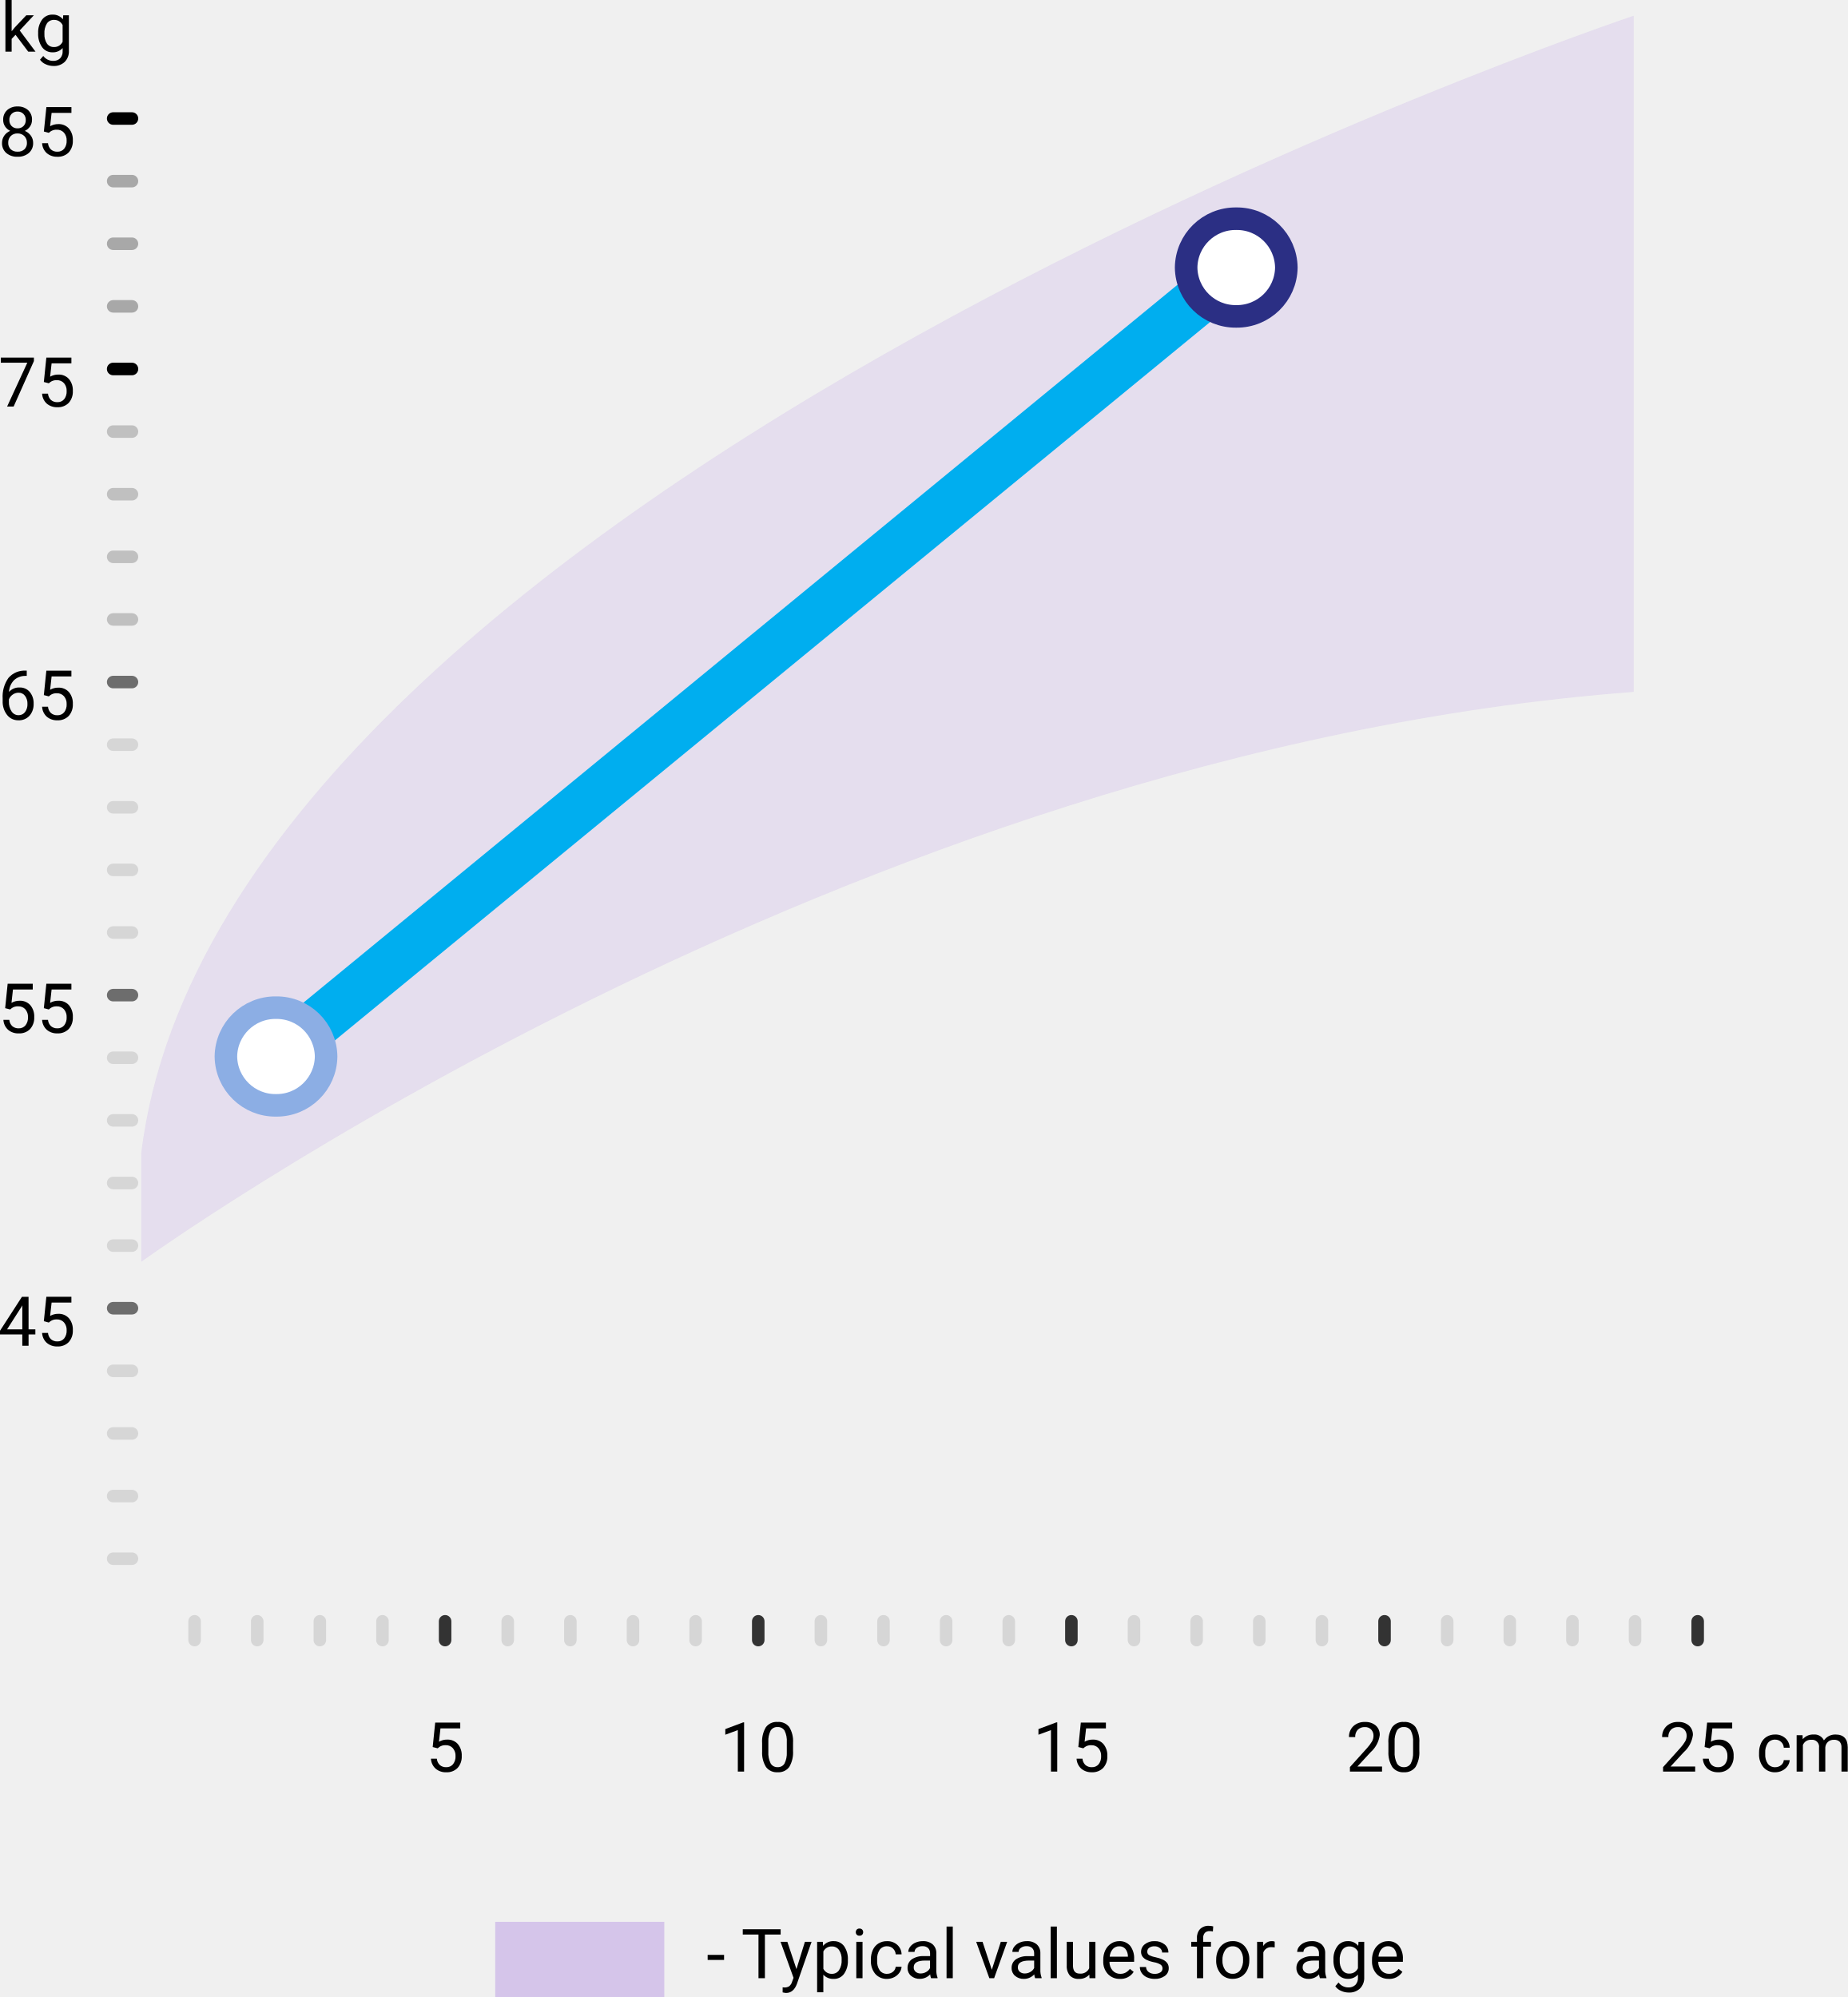
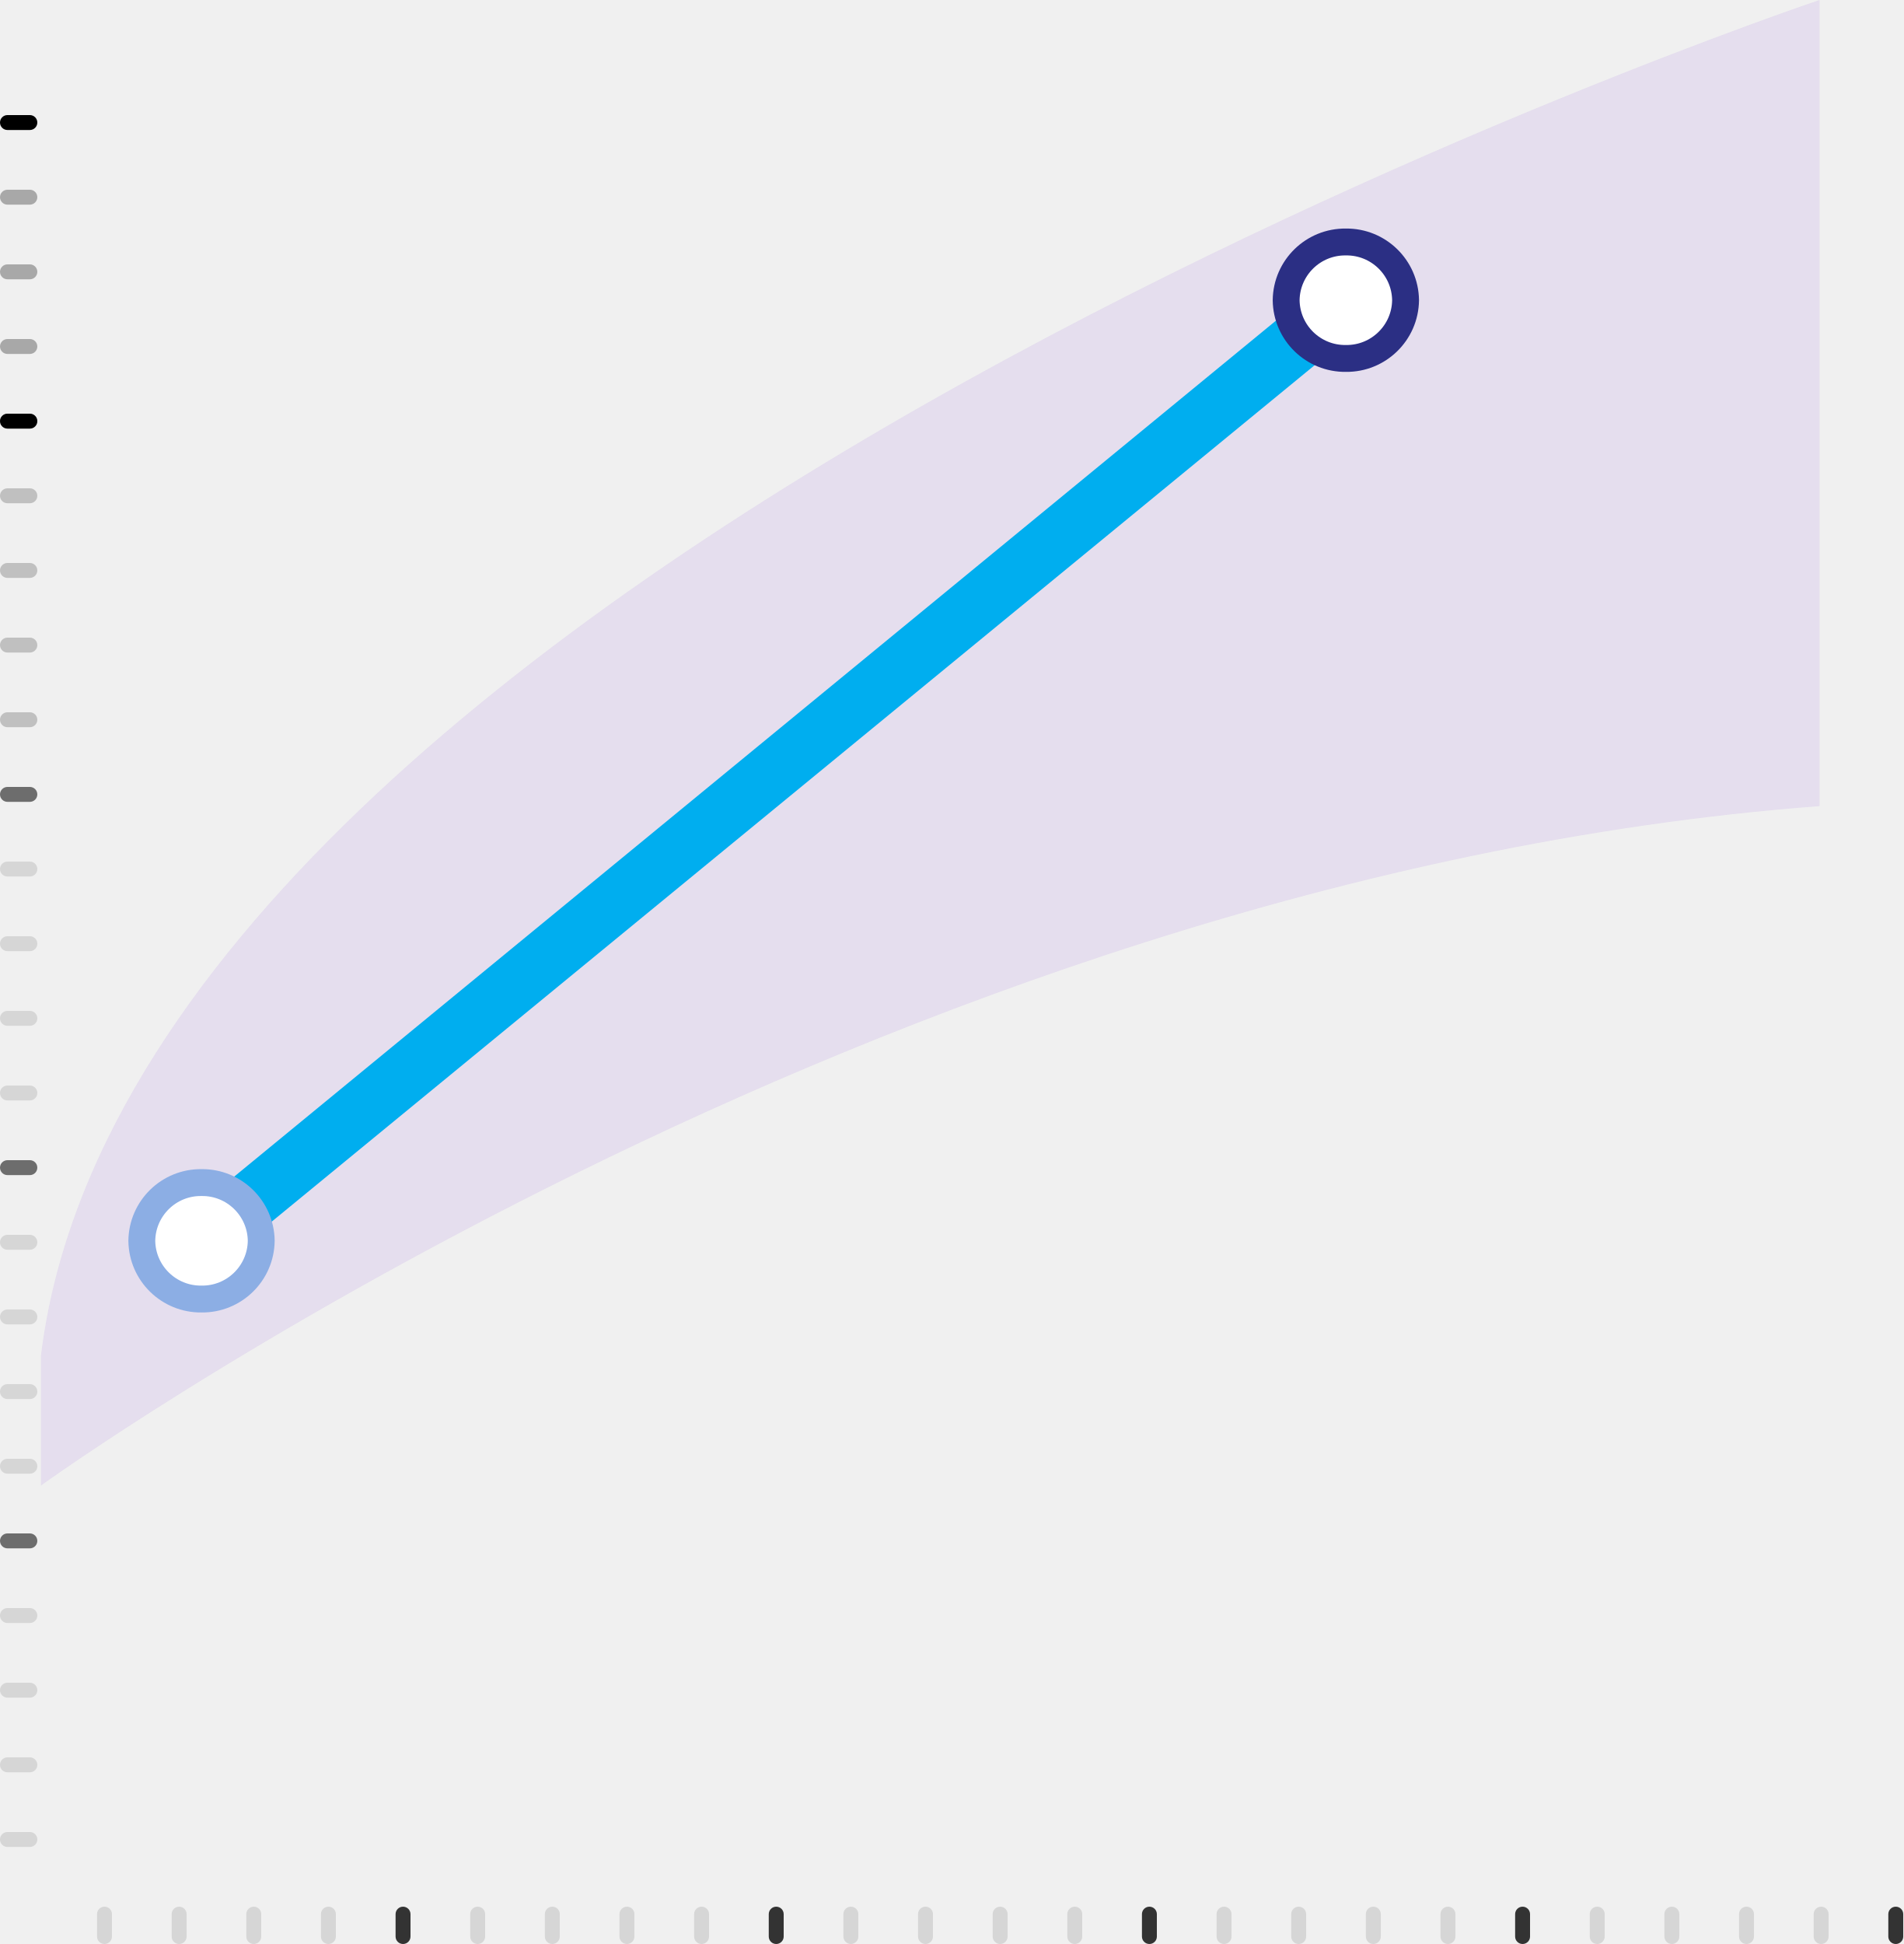
- <svg xmlns="http://www.w3.org/2000/svg" width="295.029" height="318.927" viewBox="0 0 295.029 318.927">
-   <g transform="translate(-1.135 0.008)">
-     <path d="M5.543-2.917H2.922v-.811H5.543Zm9.034-4.061H12.063V0H11.038V-6.977H8.529V-7.82h6.048ZM17.1-1.456l1.35-4.356h1.063L17.177.9q-.542,1.45-1.724,1.45l-.188-.016-.371-.07V1.456l.269.021a1.322,1.322,0,0,0,.787-.2A1.477,1.477,0,0,0,16.415.53l.22-.591L14.561-5.812h1.085Zm8.212-1.386A3.48,3.48,0,0,1,24.7-.7a1.945,1.945,0,0,1-1.644.811A2.131,2.131,0,0,1,21.391-.56v2.8H20.4V-5.812h.908l.048.645a2.047,2.047,0,0,1,1.687-.752,1.982,1.982,0,0,1,1.657.79,3.518,3.518,0,0,1,.61,2.2Zm-.994-.113A2.568,2.568,0,0,0,23.9-4.506a1.35,1.35,0,0,0-1.149-.569,1.461,1.461,0,0,0-1.354.8V-1.5a1.464,1.464,0,0,0,1.36.8,1.343,1.343,0,0,0,1.136-.567,2.8,2.8,0,0,0,.422-1.687ZM27.65,0h-.994V-5.812h.994ZM26.576-7.353a.593.593,0,0,1,.148-.408.555.555,0,0,1,.438-.167.563.563,0,0,1,.44.167.587.587,0,0,1,.15.408.568.568,0,0,1-.15.4.573.573,0,0,1-.44.161.565.565,0,0,1-.438-.161.573.573,0,0,1-.148-.4Zm5,6.649a1.431,1.431,0,0,0,.929-.322,1.134,1.134,0,0,0,.44-.806h.94a1.8,1.8,0,0,1-.344.951,2.264,2.264,0,0,1-.846.72,2.441,2.441,0,0,1-1.12.269,2.394,2.394,0,0,1-1.888-.792,3.155,3.155,0,0,1-.7-2.167v-.167A3.5,3.5,0,0,1,29.3-4.527a2.373,2.373,0,0,1,.894-1.026,2.54,2.54,0,0,1,1.378-.365,2.331,2.331,0,0,1,1.625.585,2.092,2.092,0,0,1,.69,1.52h-.94a1.369,1.369,0,0,0-.427-.927,1.328,1.328,0,0,0-.948-.363,1.391,1.391,0,0,0-1.174.545,2.56,2.56,0,0,0-.416,1.576v.188a2.509,2.509,0,0,0,.414,1.547A1.4,1.4,0,0,0,31.571-.7Zm7.015.7a2.087,2.087,0,0,1-.14-.612A2.217,2.217,0,0,1,36.8.1a2.051,2.051,0,0,1-1.41-.486,1.573,1.573,0,0,1-.551-1.233,1.643,1.643,0,0,1,.69-1.41,3.254,3.254,0,0,1,1.942-.5h.967V-3.98a1.116,1.116,0,0,0-.312-.83,1.252,1.252,0,0,0-.918-.309,1.449,1.449,0,0,0-.892.269.791.791,0,0,0-.36.65h-1a1.371,1.371,0,0,1,.309-.841,2.108,2.108,0,0,1,.838-.642,2.819,2.819,0,0,1,1.163-.236,2.3,2.3,0,0,1,1.574.5,1.812,1.812,0,0,1,.591,1.383v2.675a3.27,3.27,0,0,0,.2,1.273V0ZM36.937-.757A1.746,1.746,0,0,0,37.823-1a1.462,1.462,0,0,0,.607-.628V-2.82h-.779q-1.826,0-1.826,1.069a.9.9,0,0,0,.312.73,1.2,1.2,0,0,0,.8.264ZM42.061,0h-.994V-8.25h.994Zm6.23-1.348L49.73-5.811h1.015L48.662,0H47.9L45.8-5.812h1.015ZM55.209,0a2.087,2.087,0,0,1-.14-.612,2.217,2.217,0,0,1-1.654.72,2.051,2.051,0,0,1-1.41-.486,1.573,1.573,0,0,1-.551-1.233,1.643,1.643,0,0,1,.69-1.41,3.254,3.254,0,0,1,1.942-.5h.967V-3.98a1.116,1.116,0,0,0-.312-.83,1.252,1.252,0,0,0-.918-.309,1.449,1.449,0,0,0-.892.269.791.791,0,0,0-.36.65h-1a1.371,1.371,0,0,1,.309-.841,2.108,2.108,0,0,1,.838-.642,2.819,2.819,0,0,1,1.163-.236,2.3,2.3,0,0,1,1.574.5,1.812,1.812,0,0,1,.591,1.383v2.675a3.27,3.27,0,0,0,.2,1.273V0ZM53.561-.757A1.746,1.746,0,0,0,54.447-1a1.462,1.462,0,0,0,.607-.628V-2.82h-.779q-1.826,0-1.826,1.069a.9.9,0,0,0,.312.73,1.2,1.2,0,0,0,.8.264ZM58.685,0h-.994V-8.25h.994Zm5.178-.575a2.111,2.111,0,0,1-1.7.682,1.807,1.807,0,0,1-1.415-.54,2.336,2.336,0,0,1-.491-1.6V-5.812h.994v3.754q0,1.321,1.074,1.321a1.487,1.487,0,0,0,1.515-.849V-5.812h.994V0h-.945ZM68.75.107a2.539,2.539,0,0,1-1.923-.776,2.881,2.881,0,0,1-.741-2.076v-.183a3.487,3.487,0,0,1,.33-1.544,2.577,2.577,0,0,1,.924-1.063,2.323,2.323,0,0,1,1.286-.384,2.177,2.177,0,0,1,1.762.747,3.232,3.232,0,0,1,.628,2.138v.414H67.08a2.066,2.066,0,0,0,.5,1.388A1.579,1.579,0,0,0,68.8-.7a1.731,1.731,0,0,0,.9-.218,2.24,2.24,0,0,0,.639-.569l.607.473A2.44,2.44,0,0,1,68.75.107ZM68.626-5.1a1.325,1.325,0,0,0-1.01.438,2.128,2.128,0,0,0-.5,1.227h2.911V-3.51a1.893,1.893,0,0,0-.408-1.174,1.248,1.248,0,0,0-.993-.416ZM75.55-1.542a.732.732,0,0,0-.3-.626,2.921,2.921,0,0,0-1.058-.384,5,5,0,0,1-1.2-.387,1.7,1.7,0,0,1-.655-.537,1.285,1.285,0,0,1-.212-.741,1.508,1.508,0,0,1,.6-1.208,2.36,2.36,0,0,1,1.544-.494,2.428,2.428,0,0,1,1.6.51A1.621,1.621,0,0,1,76.49-4.1h-1a.9.9,0,0,0-.346-.7,1.3,1.3,0,0,0-.873-.3,1.358,1.358,0,0,0-.849.236.744.744,0,0,0-.306.618A.6.6,0,0,0,73.4-3.7a3.5,3.5,0,0,0,1.029.349,5.359,5.359,0,0,1,1.206.4,1.759,1.759,0,0,1,.685.556,1.367,1.367,0,0,1,.223.792A1.487,1.487,0,0,1,75.92-.363a2.613,2.613,0,0,1-1.62.47A2.926,2.926,0,0,1,73.068-.14a2.009,2.009,0,0,1-.841-.69,1.664,1.664,0,0,1-.3-.959h.994a1.029,1.029,0,0,0,.4.792,1.552,1.552,0,0,0,.979.3,1.6,1.6,0,0,0,.9-.228.7.7,0,0,0,.345-.614ZM81.05,0V-5.043h-.918v-.768h.918v-.6a1.979,1.979,0,0,1,.5-1.445,1.887,1.887,0,0,1,1.413-.51,2.624,2.624,0,0,1,.682.091l-.054.8a2.854,2.854,0,0,0-.537-.048.97.97,0,0,0-.747.283,1.147,1.147,0,0,0-.263.811v.614h1.241v.768H82.043V0Zm3.067-2.959A3.433,3.433,0,0,1,84.452-4.5a2.5,2.5,0,0,1,.935-1.053,2.544,2.544,0,0,1,1.367-.371,2.451,2.451,0,0,1,1.92.822,3.162,3.162,0,0,1,.733,2.186v.07a3.462,3.462,0,0,1-.325,1.523,2.467,2.467,0,0,1-.929,1.05A2.573,2.573,0,0,1,86.765.1,2.445,2.445,0,0,1,84.85-.714a3.146,3.146,0,0,1-.733-2.175Zm1,.118a2.486,2.486,0,0,0,.448,1.552,1.435,1.435,0,0,0,1.2.585,1.427,1.427,0,0,0,1.2-.594,2.719,2.719,0,0,0,.446-1.662,2.482,2.482,0,0,0-.454-1.55,1.443,1.443,0,0,0-1.2-.59,1.427,1.427,0,0,0-1.187.585,2.7,2.7,0,0,0-.451,1.674ZM93.462-4.92a2.978,2.978,0,0,0-.489-.038,1.309,1.309,0,0,0-1.327.833V0h-.994V-5.812h.967l.016.671a1.547,1.547,0,0,1,1.386-.779,1.015,1.015,0,0,1,.44.075ZM100.687,0a2.087,2.087,0,0,1-.14-.612,2.217,2.217,0,0,1-1.654.72,2.051,2.051,0,0,1-1.41-.486,1.573,1.573,0,0,1-.551-1.233,1.643,1.643,0,0,1,.69-1.41,3.254,3.254,0,0,1,1.942-.5h.967V-3.98a1.116,1.116,0,0,0-.312-.83,1.252,1.252,0,0,0-.918-.309,1.449,1.449,0,0,0-.892.269.791.791,0,0,0-.36.65h-1a1.371,1.371,0,0,1,.309-.841,2.108,2.108,0,0,1,.838-.642,2.819,2.819,0,0,1,1.163-.236,2.3,2.3,0,0,1,1.574.5,1.812,1.812,0,0,1,.591,1.383v2.675a3.27,3.27,0,0,0,.2,1.273V0ZM99.038-.757A1.746,1.746,0,0,0,99.924-1a1.462,1.462,0,0,0,.607-.628V-2.82h-.779q-1.826,0-1.826,1.069a.9.9,0,0,0,.312.73,1.2,1.2,0,0,0,.8.264Zm3.808-2.2a3.416,3.416,0,0,1,.628-2.162,2.01,2.01,0,0,1,1.665-.8,2,2,0,0,1,1.66.752l.048-.645h.908V-.14a2.364,2.364,0,0,1-.669,1.778,2.468,2.468,0,0,1-1.8.65,2.989,2.989,0,0,1-1.23-.269,2.117,2.117,0,0,1-.918-.736l.516-.6a1.943,1.943,0,0,0,1.563.79,1.522,1.522,0,0,0,1.131-.408,1.56,1.56,0,0,0,.406-1.149v-.5A2.042,2.042,0,0,1,105.127.1a1.985,1.985,0,0,1-1.652-.822,3.591,3.591,0,0,1-.629-2.236Zm1,.113a2.606,2.606,0,0,0,.4,1.544,1.309,1.309,0,0,0,1.128.561,1.456,1.456,0,0,0,1.38-.854v-2.65a1.473,1.473,0,0,0-1.37-.833,1.321,1.321,0,0,0-1.133.564,2.838,2.838,0,0,0-.406,1.671ZM111.666.1a2.539,2.539,0,0,1-1.923-.776A2.881,2.881,0,0,1,109-2.745v-.183a3.487,3.487,0,0,1,.33-1.544,2.577,2.577,0,0,1,.924-1.063,2.323,2.323,0,0,1,1.286-.384,2.177,2.177,0,0,1,1.762.747,3.232,3.232,0,0,1,.628,2.138v.414h-3.937a2.066,2.066,0,0,0,.5,1.388,1.579,1.579,0,0,0,1.222.529,1.731,1.731,0,0,0,.892-.215,2.24,2.24,0,0,0,.639-.569l.607.473A2.44,2.44,0,0,1,111.665.107Zm-.124-5.21a1.325,1.325,0,0,0-1.01.438,2.128,2.128,0,0,0-.5,1.227h2.911v-.075a1.893,1.893,0,0,0-.408-1.174,1.248,1.248,0,0,0-.993-.411Z" transform="translate(111.205 315.919)" />
-     <path d="M0,0H27V12H0Z" transform="translate(80.205 306.919)" fill="#d5c5ea" />
-     <path d="M-7.509-2.626h1.085v.811H-7.509V0h-1V-1.815H-12.07V-2.4l3.5-5.419h1.058Zm-3.432,0h2.433V-6.461l-.118.215Zm5.871-1.3.4-3.9h4V-6.9H-3.83l-.236,2.13a2.524,2.524,0,0,1,1.3-.338,2.158,2.158,0,0,1,1.7.706,2.768,2.768,0,0,1,.626,1.91,2.672,2.672,0,0,1-.653,1.9,2.379,2.379,0,0,1-1.823.7A2.472,2.472,0,0,1-4.6-.467a2.294,2.294,0,0,1-.747-1.59h.94a1.578,1.578,0,0,0,.478,1.012A1.486,1.486,0,0,0-2.911-.7a1.341,1.341,0,0,0,1.088-.473,1.976,1.976,0,0,0,.395-1.305,1.814,1.814,0,0,0-.427-1.26,1.452,1.452,0,0,0-1.136-.475,1.638,1.638,0,0,0-1.021.285l-.263.215Z" transform="translate(13.205 214.919)" />
-     <path d="M1,0A1,1,0,0,1,2,1V4A1,1,0,1,1,0,4V1A1,1,0,0,1,1,0Z" transform="translate(18.205 219.919) rotate(-90)" fill="#6d6d6d" opacity="0.2" />
-     <path d="M1,0A1,1,0,0,1,2,1V4A1,1,0,1,1,0,4V1A1,1,0,0,1,1,0Z" transform="translate(18.205 229.919) rotate(-90)" fill="#6d6d6d" opacity="0.2" />
-     <path d="M1,0A1,1,0,0,1,2,1V4A1,1,0,1,1,0,4V1A1,1,0,0,1,1,0Z" transform="translate(18.205 239.919) rotate(-90)" fill="#6d6d6d" opacity="0.2" />
-     <path d="M1,0A1,1,0,0,1,2,1V4A1,1,0,1,1,0,4V1A1,1,0,0,1,1,0Z" transform="translate(18.205 249.919) rotate(-90)" fill="#6d6d6d" opacity="0.2" />
-     <path d="M1,0A1,1,0,0,1,2,1V4A1,1,0,1,1,0,4V1A1,1,0,0,1,1,0Z" transform="translate(18.205 209.919) rotate(-90)" fill="#6d6d6d" />
-     <path d="M-11.247-3.921l.4-3.9H-6.84V-6.9H-10l-.236,2.132a2.524,2.524,0,0,1,1.305-.338,2.158,2.158,0,0,1,1.7.706,2.768,2.768,0,0,1,.628,1.909,2.672,2.672,0,0,1-.653,1.9,2.379,2.379,0,0,1-1.823.7,2.472,2.472,0,0,1-1.7-.576,2.294,2.294,0,0,1-.747-1.59h.94a1.578,1.578,0,0,0,.478,1.012A1.486,1.486,0,0,0-9.088-.7,1.341,1.341,0,0,0-8-1.176a1.976,1.976,0,0,0,.4-1.305,1.814,1.814,0,0,0-.427-1.26,1.452,1.452,0,0,0-1.136-.475,1.638,1.638,0,0,0-1.021.285l-.263.215Zm6.177,0,.4-3.9h4V-6.9H-3.83l-.236,2.13a2.524,2.524,0,0,1,1.3-.338,2.158,2.158,0,0,1,1.7.706,2.768,2.768,0,0,1,.626,1.91,2.672,2.672,0,0,1-.653,1.9,2.379,2.379,0,0,1-1.823.7A2.472,2.472,0,0,1-4.6-.467a2.294,2.294,0,0,1-.747-1.59h.94a1.578,1.578,0,0,0,.478,1.012A1.486,1.486,0,0,0-2.911-.7a1.341,1.341,0,0,0,1.088-.473,1.976,1.976,0,0,0,.395-1.305,1.814,1.814,0,0,0-.427-1.26,1.452,1.452,0,0,0-1.136-.475,1.638,1.638,0,0,0-1.021.285l-.263.215Z" transform="translate(13.205 164.919)" />
-     <path d="M1,0A1,1,0,0,1,2,1V4A1,1,0,1,1,0,4V1A1,1,0,0,1,1,0Z" transform="translate(18.205 169.919) rotate(-90)" fill="#6d6d6d" opacity="0.2" />
-     <path d="M1,0A1,1,0,0,1,2,1V4A1,1,0,1,1,0,4V1A1,1,0,0,1,1,0Z" transform="translate(18.205 179.919) rotate(-90)" fill="#6d6d6d" opacity="0.2" />
-     <path d="M1,0A1,1,0,0,1,2,1V4A1,1,0,1,1,0,4V1A1,1,0,0,1,1,0Z" transform="translate(18.205 189.919) rotate(-90)" fill="#6d6d6d" opacity="0.2" />
-     <path d="M1,0A1,1,0,0,1,2,1V4A1,1,0,1,1,0,4V1A1,1,0,0,1,1,0Z" transform="translate(18.205 199.919) rotate(-90)" fill="#6d6d6d" opacity="0.2" />
-     <path d="M1,0A1,1,0,0,1,2,1V4A1,1,0,1,1,0,4V1A1,1,0,0,1,1,0Z" transform="translate(18.205 159.919) rotate(-90)" fill="#6d6d6d" />
-     <path d="M-7.8-7.826v.843h-.183A2.616,2.616,0,0,0-9.831-6.3a2.861,2.861,0,0,0-.8,1.875,2.121,2.121,0,0,1,1.687-.709,2.028,2.028,0,0,1,1.63.72A2.776,2.776,0,0,1-6.7-2.551,2.767,2.767,0,0,1-7.361-.618,2.266,2.266,0,0,1-9.125.107a2.232,2.232,0,0,1-1.821-.862,3.417,3.417,0,0,1-.7-2.221v-.381a5.148,5.148,0,0,1,.921-3.3A3.383,3.383,0,0,1-7.981-7.826ZM-9.109-4.3a1.585,1.585,0,0,0-.94.306,1.6,1.6,0,0,0-.6.768v.365A2.565,2.565,0,0,0-10.214-1.3a1.3,1.3,0,0,0,1.085.591,1.263,1.263,0,0,0,1.059-.5A2.05,2.05,0,0,0-7.686-2.5a2.051,2.051,0,0,0-.389-1.3,1.248,1.248,0,0,0-1.034-.5Zm4.039.381.4-3.9h4V-6.9H-3.83l-.236,2.13a2.524,2.524,0,0,1,1.3-.338,2.158,2.158,0,0,1,1.7.706,2.768,2.768,0,0,1,.626,1.91,2.672,2.672,0,0,1-.653,1.9,2.379,2.379,0,0,1-1.823.7A2.472,2.472,0,0,1-4.6-.467a2.294,2.294,0,0,1-.747-1.59h.94a1.578,1.578,0,0,0,.478,1.012A1.486,1.486,0,0,0-2.911-.7a1.341,1.341,0,0,0,1.088-.473,1.976,1.976,0,0,0,.395-1.305,1.814,1.814,0,0,0-.427-1.26,1.452,1.452,0,0,0-1.136-.475,1.638,1.638,0,0,0-1.021.285l-.263.215Z" transform="translate(13.205 114.919)" />
-     <path d="M1,0A1,1,0,0,1,2,1V4A1,1,0,1,1,0,4V1A1,1,0,0,1,1,0Z" transform="translate(18.205 119.919) rotate(-90)" fill="#6d6d6d" opacity="0.2" />
-     <path d="M1,0A1,1,0,0,1,2,1V4A1,1,0,1,1,0,4V1A1,1,0,0,1,1,0Z" transform="translate(18.205 129.919) rotate(-90)" fill="#6d6d6d" opacity="0.2" />
-     <path d="M1,0A1,1,0,0,1,2,1V4A1,1,0,1,1,0,4V1A1,1,0,0,1,1,0Z" transform="translate(18.205 139.919) rotate(-90)" fill="#6d6d6d" opacity="0.2" />
-     <path d="M1,0A1,1,0,0,1,2,1V4A1,1,0,1,1,0,4V1A1,1,0,0,1,1,0Z" transform="translate(18.205 149.919) rotate(-90)" fill="#6d6d6d" opacity="0.2" />
-     <path d="M1,0A1,1,0,0,1,2,1V4A1,1,0,1,1,0,4V1A1,1,0,0,1,1,0Z" transform="translate(18.205 109.919) rotate(-90)" fill="#6d6d6d" />
-     <path d="M-6.655-7.262-9.894,0h-1.042l3.228-7H-11.94v-.82h5.285ZM-5.07-3.921l.4-3.9h4V-6.9H-3.83l-.236,2.13a2.524,2.524,0,0,1,1.3-.338,2.158,2.158,0,0,1,1.7.706,2.768,2.768,0,0,1,.626,1.91,2.672,2.672,0,0,1-.653,1.9,2.379,2.379,0,0,1-1.823.7A2.472,2.472,0,0,1-4.6-.467a2.294,2.294,0,0,1-.747-1.59h.94a1.578,1.578,0,0,0,.478,1.012A1.486,1.486,0,0,0-2.911-.7a1.341,1.341,0,0,0,1.088-.473,1.976,1.976,0,0,0,.395-1.305,1.814,1.814,0,0,0-.427-1.26,1.452,1.452,0,0,0-1.136-.475,1.638,1.638,0,0,0-1.021.285l-.263.215Z" transform="translate(13.205 64.919)" />
-     <path d="M1,0A1,1,0,0,1,2,1V4A1,1,0,1,1,0,4V1A1,1,0,0,1,1,0Z" transform="translate(18.205 69.919) rotate(-90)" opacity="0.2" />
-     <path d="M1,0A1,1,0,0,1,2,1V4A1,1,0,1,1,0,4V1A1,1,0,0,1,1,0Z" transform="translate(18.205 79.919) rotate(-90)" opacity="0.2" />
-     <path d="M1,0A1,1,0,0,1,2,1V4A1,1,0,1,1,0,4V1A1,1,0,0,1,1,0Z" transform="translate(18.205 89.919) rotate(-90)" opacity="0.2" />
-     <path d="M1,0A1,1,0,0,1,2,1V4A1,1,0,1,1,0,4V1A1,1,0,0,1,1,0Z" transform="translate(18.205 99.919) rotate(-90)" opacity="0.2" />
-     <path d="M1,0A1,1,0,0,1,2,1V4A1,1,0,1,1,0,4V1A1,1,0,0,1,1,0Z" transform="translate(18.205 59.919) rotate(-90)" />
-     <path d="M-6.961-5.779A1.816,1.816,0,0,1-7.27-4.737a2.1,2.1,0,0,1-.835.714,2.241,2.241,0,0,1,.969.768,1.933,1.933,0,0,1,.357,1.144A2.044,2.044,0,0,1-7.463-.494a2.631,2.631,0,0,1-1.8.6,2.619,2.619,0,0,1-1.807-.6,2.053,2.053,0,0,1-.679-1.614A1.991,1.991,0,0,1-11.4-3.252a2.156,2.156,0,0,1,.959-.773,2.05,2.05,0,0,1-.822-.714,1.842,1.842,0,0,1-.3-1.037,2.021,2.021,0,0,1,.634-1.568,2.378,2.378,0,0,1,1.67-.58,2.38,2.38,0,0,1,1.668.58,2.017,2.017,0,0,1,.633,1.565Zm-.811,3.647A1.441,1.441,0,0,0-8.188-3.2a1.476,1.476,0,0,0-1.088-.414,1.45,1.45,0,0,0-1.077.408,1.458,1.458,0,0,0-.406,1.074,1.388,1.388,0,0,0,.4,1.047,1.515,1.515,0,0,0,1.1.381,1.511,1.511,0,0,0,1.1-.384,1.385,1.385,0,0,0,.392-1.044ZM-9.265-7.111a1.282,1.282,0,0,0-.948.363,1.332,1.332,0,0,0-.363.986,1.325,1.325,0,0,0,.357.964,1.268,1.268,0,0,0,.953.368,1.268,1.268,0,0,0,.954-.37,1.325,1.325,0,0,0,.357-.964,1.326,1.326,0,0,0-.371-.972,1.264,1.264,0,0,0-.939-.375Zm4.2,3.19.4-3.9h4V-6.9H-3.83l-.236,2.13a2.524,2.524,0,0,1,1.3-.338,2.158,2.158,0,0,1,1.7.706,2.768,2.768,0,0,1,.626,1.91,2.672,2.672,0,0,1-.653,1.9,2.379,2.379,0,0,1-1.823.7A2.472,2.472,0,0,1-4.6-.467a2.294,2.294,0,0,1-.747-1.59h.94a1.578,1.578,0,0,0,.478,1.012A1.486,1.486,0,0,0-2.911-.7a1.341,1.341,0,0,0,1.088-.473,1.976,1.976,0,0,0,.395-1.305,1.814,1.814,0,0,0-.427-1.26,1.452,1.452,0,0,0-1.136-.475,1.638,1.638,0,0,0-1.021.285l-.263.215Z" transform="translate(13.205 24.919)" />
-     <path d="M1,0A1,1,0,0,1,2,1V4A1,1,0,1,1,0,4V1A1,1,0,0,1,1,0Z" transform="translate(18.205 29.919) rotate(-90)" opacity="0.3" />
-     <path d="M1,0A1,1,0,0,1,2,1V4A1,1,0,1,1,0,4V1A1,1,0,0,1,1,0Z" transform="translate(18.205 39.919) rotate(-90)" opacity="0.3" />
-     <path d="M1,0A1,1,0,0,1,2,1V4A1,1,0,1,1,0,4V1A1,1,0,0,1,1,0Z" transform="translate(18.205 49.919) rotate(-90)" opacity="0.3" />
-     <path d="M1,0A1,1,0,0,1,2,1V4A1,1,0,1,1,0,4V1A1,1,0,0,1,1,0Z" transform="translate(18.205 59.919) rotate(-90)" opacity="0.2" />
-     <path d="M1,0A1,1,0,0,1,2,1V4A1,1,0,1,1,0,4V1A1,1,0,0,1,1,0Z" transform="translate(18.205 19.919) rotate(-90)" />
-     <path d="M-4.616-.7a1.431,1.431,0,0,0,.929-.322,1.134,1.134,0,0,0,.44-.806h.94a1.8,1.8,0,0,1-.344.951,2.264,2.264,0,0,1-.846.72,2.441,2.441,0,0,1-1.12.269A2.394,2.394,0,0,1-6.5-.685a3.155,3.155,0,0,1-.7-2.167v-.167a3.5,3.5,0,0,1,.312-1.509A2.373,2.373,0,0,1-6-5.554a2.54,2.54,0,0,1,1.378-.365A2.331,2.331,0,0,1-3-5.333a2.092,2.092,0,0,1,.69,1.52h-.94a1.369,1.369,0,0,0-.427-.927,1.328,1.328,0,0,0-.945-.36A1.391,1.391,0,0,0-5.8-4.557a2.56,2.56,0,0,0-.416,1.576v.188A2.509,2.509,0,0,0-5.8-1.246,1.4,1.4,0,0,0-4.616-.7ZM-.255-5.812l.027.645A2.146,2.146,0,0,1,1.5-5.919a1.662,1.662,0,0,1,1.66.935,2.2,2.2,0,0,1,.755-.677,2.229,2.229,0,0,1,1.1-.258q1.912,0,1.944,2.025V0h-1V-3.835a1.334,1.334,0,0,0-.285-.932,1.254,1.254,0,0,0-.956-.309,1.318,1.318,0,0,0-.918.33,1.34,1.34,0,0,0-.424.889V0h-1V-3.808a1.109,1.109,0,0,0-.3-.944,1.109,1.109,0,0,0-.937-.324A1.329,1.329,0,0,0-.2-4.243V0h-1V-5.812Z" transform="translate(289.205 282.919)" />
-     <path d="M2.374-2.691l-.623.65V0H.757V-8.25h.994v4.99l.532-.64,1.81-1.912H5.3L3.04-3.384,5.564,0H4.4Zm3.609-.263a3.416,3.416,0,0,1,.628-2.162,2.01,2.01,0,0,1,1.665-.8,2,2,0,0,1,1.66.752l.048-.645h.908V-.14a2.364,2.364,0,0,1-.669,1.778,2.468,2.468,0,0,1-1.8.65A2.989,2.989,0,0,1,7.2,2.02a2.117,2.117,0,0,1-.918-.736L6.8.684a1.943,1.943,0,0,0,1.563.79,1.522,1.522,0,0,0,1.131-.408,1.56,1.56,0,0,0,.4-1.147v-.5A2.042,2.042,0,0,1,8.266.107,1.985,1.985,0,0,1,6.615-.714a3.591,3.591,0,0,1-.632-2.24Zm1,.113a2.606,2.606,0,0,0,.4,1.544,1.309,1.309,0,0,0,1.128.561,1.456,1.456,0,0,0,1.38-.854V-4.243a1.473,1.473,0,0,0-1.37-.833,1.321,1.321,0,0,0-1.133.564,2.838,2.838,0,0,0-.406,1.671Z" transform="translate(1.243 8.242)" />
-     <path d="M1,0A1,1,0,0,1,2,1V4A1,1,0,1,1,0,4V1A1,1,0,0,1,1,0Z" transform="translate(271.205 257.919)" fill="#333" />
-     <path d="M1,0A1,1,0,0,1,2,1V4A1,1,0,1,1,0,4V1A1,1,0,0,1,1,0Z" transform="translate(261.205 257.919)" fill="#6d6d6d" opacity="0.2" />
-     <path d="M1,0A1,1,0,0,1,2,1V4A1,1,0,1,1,0,4V1A1,1,0,0,1,1,0Z" transform="translate(251.205 257.919)" fill="#6d6d6d" opacity="0.2" />
-     <path d="M1,0A1,1,0,0,1,2,1V4A1,1,0,1,1,0,4V1A1,1,0,0,1,1,0Z" transform="translate(241.205 257.919)" fill="#6d6d6d" opacity="0.2" />
-     <path d="M1,0A1,1,0,0,1,2,1V4A1,1,0,1,1,0,4V1A1,1,0,0,1,1,0Z" transform="translate(231.205 257.919)" fill="#6d6d6d" opacity="0.2" />
-     <path d="M-.4,0H-5.527V-.714L-2.82-3.722a6.431,6.431,0,0,0,.83-1.109,1.851,1.851,0,0,0,.228-.884,1.4,1.4,0,0,0-.371-1,1.3,1.3,0,0,0-.988-.392,1.535,1.535,0,0,0-1.152.422,1.611,1.611,0,0,0-.411,1.174h-.994a2.307,2.307,0,0,1,.7-1.746,2.579,2.579,0,0,1,1.861-.666A2.478,2.478,0,0,1-1.4-7.356,1.951,1.951,0,0,1-.763-5.833a4.474,4.474,0,0,1-1.472,2.75L-4.329-.811H-.4ZM1.106-3.921l.4-3.9H5.511V-6.9H2.347L2.111-4.77a2.524,2.524,0,0,1,1.3-.338,2.158,2.158,0,0,1,1.7.706,2.768,2.768,0,0,1,.628,1.909,2.672,2.672,0,0,1-.653,1.9,2.379,2.379,0,0,1-1.823.7A2.472,2.472,0,0,1,1.574-.467a2.294,2.294,0,0,1-.747-1.59h.94a1.578,1.578,0,0,0,.478,1.012A1.486,1.486,0,0,0,3.266-.7a1.341,1.341,0,0,0,1.088-.473,1.976,1.976,0,0,0,.395-1.305,1.814,1.814,0,0,0-.427-1.26,1.452,1.452,0,0,0-1.136-.475,1.638,1.638,0,0,0-1.021.285L1.9-3.717Z" transform="translate(272.205 282.919)" />
-     <path d="M1,0A1,1,0,0,1,2,1V4A1,1,0,1,1,0,4V1A1,1,0,0,1,1,0Z" transform="translate(221.205 257.919)" fill="#333" />
-     <path d="M1,0A1,1,0,0,1,2,1V4A1,1,0,1,1,0,4V1A1,1,0,0,1,1,0Z" transform="translate(211.205 257.919)" fill="#6d6d6d" opacity="0.2" />
-     <path d="M1,0A1,1,0,0,1,2,1V4A1,1,0,1,1,0,4V1A1,1,0,0,1,1,0Z" transform="translate(201.205 257.919)" fill="#6d6d6d" opacity="0.2" />
-     <path d="M1,0A1,1,0,0,1,2,1V4A1,1,0,1,1,0,4V1A1,1,0,0,1,1,0Z" transform="translate(191.205 257.919)" fill="#6d6d6d" opacity="0.2" />
-     <path d="M1,0A1,1,0,0,1,2,1V4A1,1,0,1,1,0,4V1A1,1,0,0,1,1,0Z" transform="translate(181.205 257.919)" fill="#6d6d6d" opacity="0.2" />
-     <path d="M-.4,0H-5.527V-.714L-2.82-3.722a6.431,6.431,0,0,0,.83-1.109,1.851,1.851,0,0,0,.228-.884,1.4,1.4,0,0,0-.371-1,1.3,1.3,0,0,0-.988-.392,1.535,1.535,0,0,0-1.152.422,1.611,1.611,0,0,0-.411,1.174h-.994a2.307,2.307,0,0,1,.7-1.746,2.579,2.579,0,0,1,1.861-.666A2.478,2.478,0,0,1-1.4-7.356,1.951,1.951,0,0,1-.763-5.833a4.474,4.474,0,0,1-1.472,2.75L-4.329-.811H-.4ZM5.554-3.335a4.545,4.545,0,0,1-.6,2.594,2.12,2.12,0,0,1-1.86.848,2.136,2.136,0,0,1-1.853-.83A4.313,4.313,0,0,1,.618-3.2V-4.528a4.443,4.443,0,0,1,.6-2.562,2.137,2.137,0,0,1,1.869-.838,2.156,2.156,0,0,1,1.858.808,4.288,4.288,0,0,1,.612,2.495ZM4.56-4.694a3.641,3.641,0,0,0-.354-1.84,1.22,1.22,0,0,0-1.123-.577,1.2,1.2,0,0,0-1.112.575,3.555,3.555,0,0,0-.36,1.767v1.59a3.7,3.7,0,0,0,.368,1.872,1.218,1.218,0,0,0,1.115.6,1.2,1.2,0,0,0,1.093-.569A3.566,3.566,0,0,0,4.56-3.067Z" transform="translate(222.205 282.919)" />
-     <path d="M1,0A1,1,0,0,1,2,1V4A1,1,0,1,1,0,4V1A1,1,0,0,1,1,0Z" transform="translate(171.205 257.919)" fill="#333" />
-     <path d="M1,0A1,1,0,0,1,2,1V4A1,1,0,1,1,0,4V1A1,1,0,0,1,1,0Z" transform="translate(161.205 257.919)" fill="#6d6d6d" opacity="0.2" />
-     <path d="M1,0A1,1,0,0,1,2,1V4A1,1,0,1,1,0,4V1A1,1,0,0,1,1,0Z" transform="translate(151.205 257.919)" fill="#6d6d6d" opacity="0.2" />
-     <path d="M1,0A1,1,0,0,1,2,1V4A1,1,0,1,1,0,4V1A1,1,0,0,1,1,0Z" transform="translate(141.205 257.919)" fill="#6d6d6d" opacity="0.2" />
-     <path d="M1,0A1,1,0,0,1,2,1V4A1,1,0,1,1,0,4V1A1,1,0,0,1,1,0Z" transform="translate(131.205 257.919)" fill="#6d6d6d" opacity="0.2" />
-     <path d="M-2.261,0h-1V-6.623l-2,.736v-.9l2.847-1.069h.156ZM1.106-3.921l.4-3.9H5.511V-6.9H2.347L2.111-4.77a2.524,2.524,0,0,1,1.3-.338,2.158,2.158,0,0,1,1.7.706,2.768,2.768,0,0,1,.628,1.909,2.672,2.672,0,0,1-.653,1.9,2.379,2.379,0,0,1-1.823.7A2.472,2.472,0,0,1,1.574-.467a2.294,2.294,0,0,1-.747-1.59h.94a1.578,1.578,0,0,0,.478,1.012A1.486,1.486,0,0,0,3.266-.7a1.341,1.341,0,0,0,1.088-.473,1.976,1.976,0,0,0,.395-1.305,1.814,1.814,0,0,0-.427-1.26,1.452,1.452,0,0,0-1.136-.475,1.638,1.638,0,0,0-1.021.285L1.9-3.717Z" transform="translate(172.205 282.919)" />
-     <path d="M1,0A1,1,0,0,1,2,1V4A1,1,0,1,1,0,4V1A1,1,0,0,1,1,0Z" transform="translate(121.205 257.919)" fill="#333" />
-     <path d="M1,0A1,1,0,0,1,2,1V4A1,1,0,1,1,0,4V1A1,1,0,0,1,1,0Z" transform="translate(111.205 257.919)" fill="#6d6d6d" opacity="0.2" />
-     <path d="M1,0A1,1,0,0,1,2,1V4A1,1,0,1,1,0,4V1A1,1,0,0,1,1,0Z" transform="translate(101.205 257.919)" fill="#6d6d6d" opacity="0.2" />
-     <path d="M1,0A1,1,0,0,1,2,1V4A1,1,0,1,1,0,4V1A1,1,0,0,1,1,0Z" transform="translate(91.205 257.919)" fill="#6d6d6d" opacity="0.2" />
-     <path d="M1,0A1,1,0,0,1,2,1V4A1,1,0,1,1,0,4V1A1,1,0,0,1,1,0Z" transform="translate(81.205 257.919)" fill="#6d6d6d" opacity="0.2" />
-     <path d="M-2.261,0h-1V-6.623l-2,.736v-.9l2.847-1.069h.156ZM5.554-3.335a4.545,4.545,0,0,1-.6,2.594,2.12,2.12,0,0,1-1.86.848,2.136,2.136,0,0,1-1.853-.83A4.313,4.313,0,0,1,.618-3.2V-4.528a4.443,4.443,0,0,1,.6-2.562,2.137,2.137,0,0,1,1.869-.838,2.156,2.156,0,0,1,1.858.808,4.288,4.288,0,0,1,.612,2.495ZM4.56-4.694a3.641,3.641,0,0,0-.354-1.84,1.22,1.22,0,0,0-1.123-.577,1.2,1.2,0,0,0-1.112.575,3.555,3.555,0,0,0-.36,1.767v1.59a3.7,3.7,0,0,0,.368,1.872,1.218,1.218,0,0,0,1.115.6,1.2,1.2,0,0,0,1.093-.569A3.566,3.566,0,0,0,4.56-3.067Z" transform="translate(122.205 282.919)" />
-     <path d="M1,0A1,1,0,0,1,2,1V4A1,1,0,1,1,0,4V1A1,1,0,0,1,1,0Z" transform="translate(71.205 257.919)" fill="#333" />
-     <path d="M1,0A1,1,0,0,1,2,1V4A1,1,0,1,1,0,4V1A1,1,0,0,1,1,0Z" transform="translate(61.205 257.919)" fill="#6d6d6d" opacity="0.2" />
-     <path d="M1,0A1,1,0,0,1,2,1V4A1,1,0,1,1,0,4V1A1,1,0,0,1,1,0Z" transform="translate(51.205 257.919)" fill="#6d6d6d" opacity="0.2" />
-     <path d="M1,0A1,1,0,0,1,2,1V4A1,1,0,1,1,0,4V1A1,1,0,0,1,1,0Z" transform="translate(41.205 257.919)" fill="#6d6d6d" opacity="0.2" />
-     <path d="M1,0A1,1,0,0,1,2,1V4A1,1,0,1,1,0,4V1A1,1,0,0,1,1,0Z" transform="translate(31.205 257.919)" fill="#6d6d6d" opacity="0.2" />
-     <path d="M-1.982-3.921l.4-3.9h4V-6.9H-.741L-.978-4.77A2.524,2.524,0,0,1,.328-5.108a2.158,2.158,0,0,1,1.7.706,2.768,2.768,0,0,1,.628,1.909A2.672,2.672,0,0,1,2-.588a2.379,2.379,0,0,1-1.823.7A2.472,2.472,0,0,1-1.515-.467a2.294,2.294,0,0,1-.747-1.59h.94A1.578,1.578,0,0,0-.843-1.045,1.486,1.486,0,0,0,.177-.7a1.341,1.341,0,0,0,1.088-.473,1.976,1.976,0,0,0,.4-1.308,1.814,1.814,0,0,0-.427-1.26A1.452,1.452,0,0,0,.1-4.216a1.638,1.638,0,0,0-1.021.285l-.263.215Z" transform="translate(72.205 282.919)" />
-     <path d="M0,199V181.6C13.013,75.5,238.3,0,238.3,0V107.984C112.562,117.441,0,199,0,199Z" transform="translate(23.693 2.503)" fill="#d5c5ea" opacity="0.44" />
-     <path d="M21.187,162.458,168.061,41.8l5.027,6.1L27.651,167.306Z" transform="translate(23.485 1.696)" fill="#00aeef" />
-     <path d="M8,0a7.9,7.9,0,0,1,8,7.8,7.9,7.9,0,0,1-8,7.8A7.9,7.9,0,0,1,0,7.8,7.9,7.9,0,0,1,8,0Z" transform="translate(37.205 160.919)" fill="#fff" stroke="#8caee4" stroke-width="3.6" />
-     <path d="M8,0a7.9,7.9,0,0,1,8,7.8,7.9,7.9,0,0,1-8,7.8A7.9,7.9,0,0,1,0,7.8,7.9,7.9,0,0,1,8,0Z" transform="translate(190.526 34.919)" fill="#fff" stroke="#2b2f84" stroke-width="3.6" />
+ <svg xmlns="http://www.w3.org/2000/svg" width="255" height="260.415" viewBox="0 0 255 260.415">
+   <g transform="translate(4023 12553.455)">
+     <path d="M1,0A1,1,0,0,1,2,1V4A1,1,0,0,1,0,4V1A1,1,0,0,1,1,0Z" transform="translate(-4023 -12336.04) rotate(-90)" fill="#6d6d6d" opacity="0.2" />
+     <path d="M1,0A1,1,0,0,1,2,1V4A1,1,0,0,1,0,4V1A1,1,0,0,1,1,0Z" transform="translate(-4023 -12326.04) rotate(-90)" fill="#6d6d6d" opacity="0.2" />
+     <path d="M1,0A1,1,0,0,1,2,1V4A1,1,0,0,1,0,4V1A1,1,0,0,1,1,0Z" transform="translate(-4023 -12316.04) rotate(-90)" fill="#6d6d6d" opacity="0.2" />
+     <path d="M1,0A1,1,0,0,1,2,1V4A1,1,0,0,1,0,4V1A1,1,0,0,1,1,0Z" transform="translate(-4023 -12306.04) rotate(-90)" fill="#6d6d6d" opacity="0.2" />
+     <path d="M1,0A1,1,0,0,1,2,1V4A1,1,0,0,1,0,4V1A1,1,0,0,1,1,0Z" transform="translate(-4023 -12346.04) rotate(-90)" fill="#6d6d6d" />
+     <path d="M1,0A1,1,0,0,1,2,1V4A1,1,0,0,1,0,4V1A1,1,0,0,1,1,0Z" transform="translate(-4023 -12386.04) rotate(-90)" fill="#6d6d6d" opacity="0.2" />
+     <path d="M1,0A1,1,0,0,1,2,1V4A1,1,0,0,1,0,4V1A1,1,0,0,1,1,0Z" transform="translate(-4023 -12376.04) rotate(-90)" fill="#6d6d6d" opacity="0.2" />
+     <path d="M1,0A1,1,0,0,1,2,1V4A1,1,0,0,1,0,4V1A1,1,0,0,1,1,0Z" transform="translate(-4023 -12366.04) rotate(-90)" fill="#6d6d6d" opacity="0.2" />
+     <path d="M1,0A1,1,0,0,1,2,1V4A1,1,0,0,1,0,4V1A1,1,0,0,1,1,0Z" transform="translate(-4023 -12356.04) rotate(-90)" fill="#6d6d6d" opacity="0.2" />
+     <path d="M1,0A1,1,0,0,1,2,1V4A1,1,0,0,1,0,4V1A1,1,0,0,1,1,0Z" transform="translate(-4023 -12396.04) rotate(-90)" fill="#6d6d6d" />
+     <path d="M1,0A1,1,0,0,1,2,1V4A1,1,0,0,1,0,4V1A1,1,0,0,1,1,0Z" transform="translate(-4023 -12436.04) rotate(-90)" fill="#6d6d6d" opacity="0.2" />
+     <path d="M1,0A1,1,0,0,1,2,1V4A1,1,0,0,1,0,4V1A1,1,0,0,1,1,0Z" transform="translate(-4023 -12426.04) rotate(-90)" fill="#6d6d6d" opacity="0.2" />
+     <path d="M1,0A1,1,0,0,1,2,1V4A1,1,0,0,1,0,4V1A1,1,0,0,1,1,0Z" transform="translate(-4023 -12416.04) rotate(-90)" fill="#6d6d6d" opacity="0.2" />
+     <path d="M1,0A1,1,0,0,1,2,1V4A1,1,0,0,1,0,4V1A1,1,0,0,1,1,0Z" transform="translate(-4023 -12406.04) rotate(-90)" fill="#6d6d6d" opacity="0.2" />
+     <path d="M1,0A1,1,0,0,1,2,1V4A1,1,0,0,1,0,4V1A1,1,0,0,1,1,0Z" transform="translate(-4023 -12446.04) rotate(-90)" fill="#6d6d6d" />
+     <path d="M1,0A1,1,0,0,1,2,1V4A1,1,0,0,1,0,4V1A1,1,0,0,1,1,0Z" transform="translate(-4023 -12486.04) rotate(-90)" opacity="0.2" />
+     <path d="M1,0A1,1,0,0,1,2,1V4A1,1,0,0,1,0,4V1A1,1,0,0,1,1,0Z" transform="translate(-4023 -12476.04) rotate(-90)" opacity="0.2" />
+     <path d="M1,0A1,1,0,0,1,2,1V4A1,1,0,0,1,0,4V1A1,1,0,0,1,1,0Z" transform="translate(-4023 -12466.04) rotate(-90)" opacity="0.2" />
+     <path d="M1,0A1,1,0,0,1,2,1V4A1,1,0,0,1,0,4V1A1,1,0,0,1,1,0Z" transform="translate(-4023 -12456.04) rotate(-90)" opacity="0.2" />
+     <path d="M1,0A1,1,0,0,1,2,1V4A1,1,0,0,1,0,4V1A1,1,0,0,1,1,0Z" transform="translate(-4023 -12496.04) rotate(-90)" />
+     <path d="M1,0A1,1,0,0,1,2,1V4A1,1,0,0,1,0,4V1A1,1,0,0,1,1,0Z" transform="translate(-4023 -12526.04) rotate(-90)" opacity="0.3" />
+     <path d="M1,0A1,1,0,0,1,2,1V4A1,1,0,0,1,0,4V1A1,1,0,0,1,1,0Z" transform="translate(-4023 -12516.04) rotate(-90)" opacity="0.3" />
+     <path d="M1,0A1,1,0,0,1,2,1V4A1,1,0,0,1,0,4V1A1,1,0,0,1,1,0Z" transform="translate(-4023 -12506.04) rotate(-90)" opacity="0.3" />
+     <path d="M1,0A1,1,0,0,1,2,1V4A1,1,0,0,1,0,4V1A1,1,0,0,1,1,0Z" transform="translate(-4023 -12496.04) rotate(-90)" opacity="0.2" />
+     <path d="M1,0A1,1,0,0,1,2,1V4A1,1,0,0,1,0,4V1A1,1,0,0,1,1,0Z" transform="translate(-4023 -12536.04) rotate(-90)" />
+     <path d="M1,0A1,1,0,0,1,2,1V4A1,1,0,0,1,0,4V1A1,1,0,0,1,1,0Z" transform="translate(-3770 -12298.04)" fill="#333" />
+     <path d="M1,0A1,1,0,0,1,2,1V4A1,1,0,0,1,0,4V1A1,1,0,0,1,1,0Z" transform="translate(-3780 -12298.04)" fill="#6d6d6d" opacity="0.2" />
+     <path d="M1,0A1,1,0,0,1,2,1V4A1,1,0,0,1,0,4V1A1,1,0,0,1,1,0Z" transform="translate(-3790 -12298.04)" fill="#6d6d6d" opacity="0.2" />
+     <path d="M1,0A1,1,0,0,1,2,1V4A1,1,0,0,1,0,4V1A1,1,0,0,1,1,0Z" transform="translate(-3800 -12298.04)" fill="#6d6d6d" opacity="0.2" />
+     <path d="M1,0A1,1,0,0,1,2,1V4A1,1,0,0,1,0,4V1A1,1,0,0,1,1,0Z" transform="translate(-3810 -12298.04)" fill="#6d6d6d" opacity="0.2" />
+     <path d="M1,0A1,1,0,0,1,2,1V4A1,1,0,0,1,0,4V1A1,1,0,0,1,1,0Z" transform="translate(-3820 -12298.04)" fill="#333" />
+     <path d="M1,0A1,1,0,0,1,2,1V4A1,1,0,0,1,0,4V1A1,1,0,0,1,1,0Z" transform="translate(-3830 -12298.04)" fill="#6d6d6d" opacity="0.2" />
+     <path d="M1,0A1,1,0,0,1,2,1V4A1,1,0,0,1,0,4V1A1,1,0,0,1,1,0Z" transform="translate(-3840 -12298.04)" fill="#6d6d6d" opacity="0.2" />
+     <path d="M1,0A1,1,0,0,1,2,1V4A1,1,0,0,1,0,4V1A1,1,0,0,1,1,0Z" transform="translate(-3850 -12298.04)" fill="#6d6d6d" opacity="0.2" />
+     <path d="M1,0A1,1,0,0,1,2,1V4A1,1,0,0,1,0,4V1A1,1,0,0,1,1,0Z" transform="translate(-3860 -12298.04)" fill="#6d6d6d" opacity="0.2" />
+     <path d="M1,0A1,1,0,0,1,2,1V4A1,1,0,0,1,0,4V1A1,1,0,0,1,1,0Z" transform="translate(-3870 -12298.04)" fill="#333" />
+     <path d="M1,0A1,1,0,0,1,2,1V4A1,1,0,0,1,0,4V1A1,1,0,0,1,1,0Z" transform="translate(-3880 -12298.04)" fill="#6d6d6d" opacity="0.2" />
+     <path d="M1,0A1,1,0,0,1,2,1V4A1,1,0,0,1,0,4V1A1,1,0,0,1,1,0Z" transform="translate(-3890 -12298.04)" fill="#6d6d6d" opacity="0.2" />
+     <path d="M1,0A1,1,0,0,1,2,1V4A1,1,0,0,1,0,4V1A1,1,0,0,1,1,0Z" transform="translate(-3900 -12298.04)" fill="#6d6d6d" opacity="0.2" />
+     <path d="M1,0A1,1,0,0,1,2,1V4A1,1,0,0,1,0,4V1A1,1,0,0,1,1,0Z" transform="translate(-3910 -12298.04)" fill="#6d6d6d" opacity="0.2" />
+     <path d="M1,0A1,1,0,0,1,2,1V4A1,1,0,0,1,0,4V1A1,1,0,0,1,1,0Z" transform="translate(-3920 -12298.04)" fill="#333" />
+     <path d="M1,0A1,1,0,0,1,2,1V4A1,1,0,0,1,0,4V1A1,1,0,0,1,1,0Z" transform="translate(-3930 -12298.04)" fill="#6d6d6d" opacity="0.2" />
+     <path d="M1,0A1,1,0,0,1,2,1V4A1,1,0,0,1,0,4V1A1,1,0,0,1,1,0Z" transform="translate(-3940 -12298.04)" fill="#6d6d6d" opacity="0.2" />
+     <path d="M1,0A1,1,0,0,1,2,1V4A1,1,0,0,1,0,4V1A1,1,0,0,1,1,0Z" transform="translate(-3950 -12298.04)" fill="#6d6d6d" opacity="0.2" />
+     <path d="M1,0A1,1,0,0,1,2,1V4A1,1,0,0,1,0,4V1A1,1,0,0,1,1,0Z" transform="translate(-3960 -12298.04)" fill="#6d6d6d" opacity="0.2" />
+     <path d="M1,0A1,1,0,0,1,2,1V4A1,1,0,0,1,0,4V1A1,1,0,0,1,1,0Z" transform="translate(-3970 -12298.04)" fill="#333" />
+     <path d="M1,0A1,1,0,0,1,2,1V4A1,1,0,0,1,0,4V1A1,1,0,0,1,1,0Z" transform="translate(-3980 -12298.04)" fill="#6d6d6d" opacity="0.2" />
+     <path d="M1,0A1,1,0,0,1,2,1V4A1,1,0,0,1,0,4V1A1,1,0,0,1,1,0Z" transform="translate(-3990 -12298.04)" fill="#6d6d6d" opacity="0.2" />
+     <path d="M1,0A1,1,0,0,1,2,1V4A1,1,0,0,1,0,4V1A1,1,0,0,1,1,0Z" transform="translate(-4000 -12298.04)" fill="#6d6d6d" opacity="0.2" />
+     <path d="M1,0A1,1,0,0,1,2,1V4A1,1,0,0,1,0,4V1A1,1,0,0,1,1,0Z" transform="translate(-4010 -12298.04)" fill="#6d6d6d" opacity="0.2" />
+     <path d="M0,199s0,0,0-17.4C13.013,75.495,238.3,0,238.3,0V107.984C112.562,117.441,0,199,0,199Z" transform="translate(-4017.513 -12553.455)" fill="#d5c5ea" opacity="0.44" />
+     <path d="M21.187,162.458,168.061,41.8l5.027,6.1L27.651,167.306Z" transform="translate(-4017.72 -12554.263)" fill="#00aeef" />
+     <path d="M8,0a7.9,7.9,0,0,1,8,7.8,7.9,7.9,0,0,1-8,7.8A7.9,7.9,0,0,1,0,7.8,7.9,7.9,0,0,1,8,0Z" transform="translate(-4004 -12395.039)" fill="#fff" stroke="#8caee4" stroke-width="3.6" />
+     <path d="M8,0a7.9,7.9,0,0,1,8,7.8,7.9,7.9,0,0,1-8,7.8A7.9,7.9,0,0,1,0,7.8,7.9,7.9,0,0,1,8,0Z" transform="translate(-3850.679 -12521.039)" fill="#fff" stroke="#2b2f84" stroke-width="3.6" />
  </g>
</svg>
